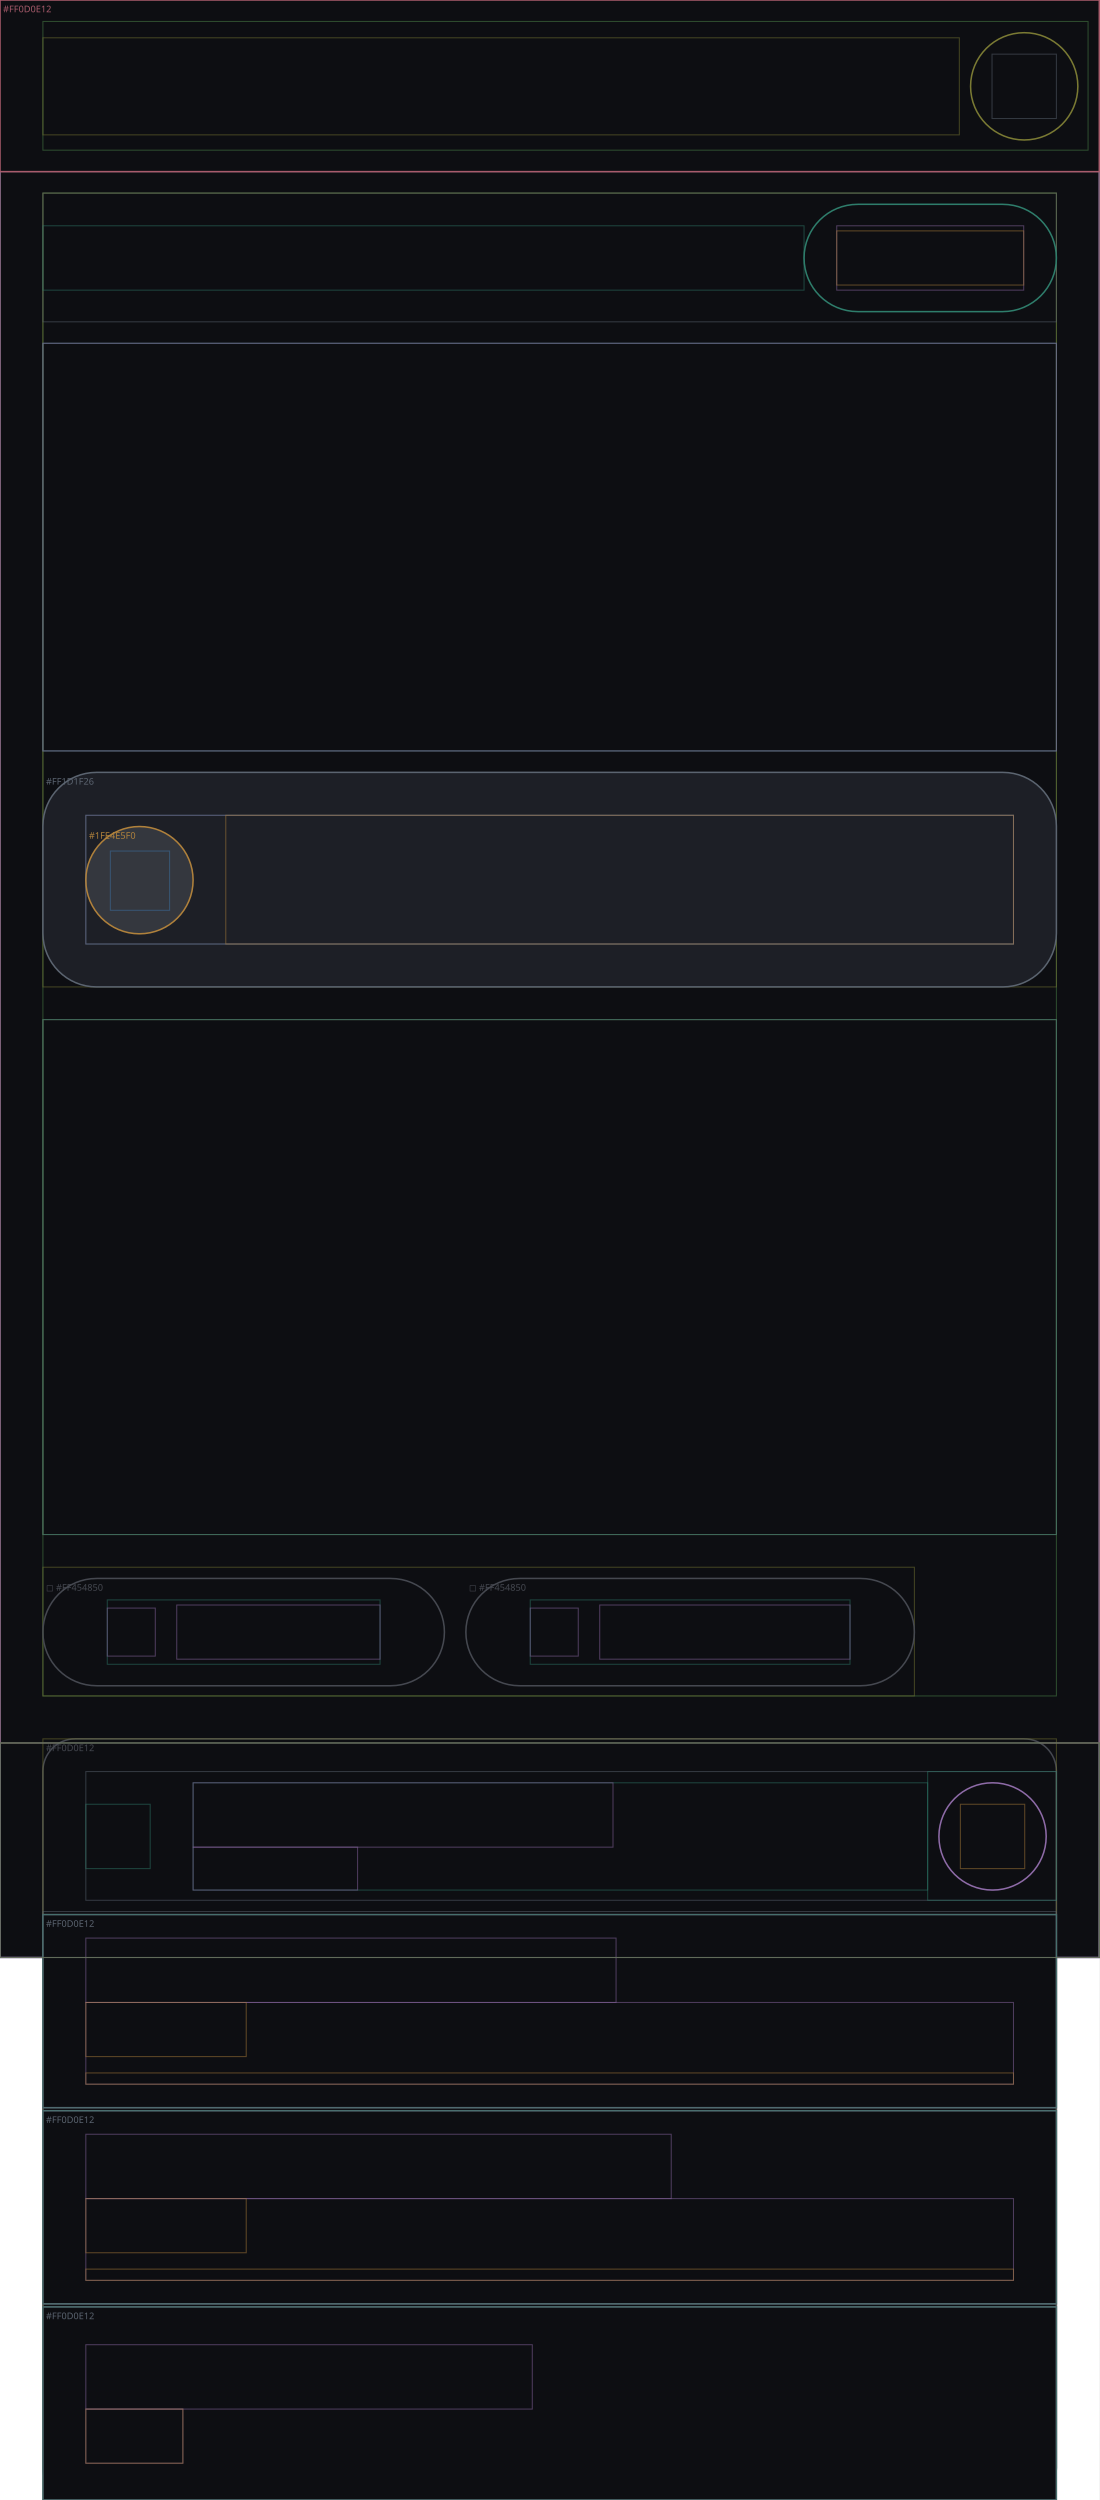
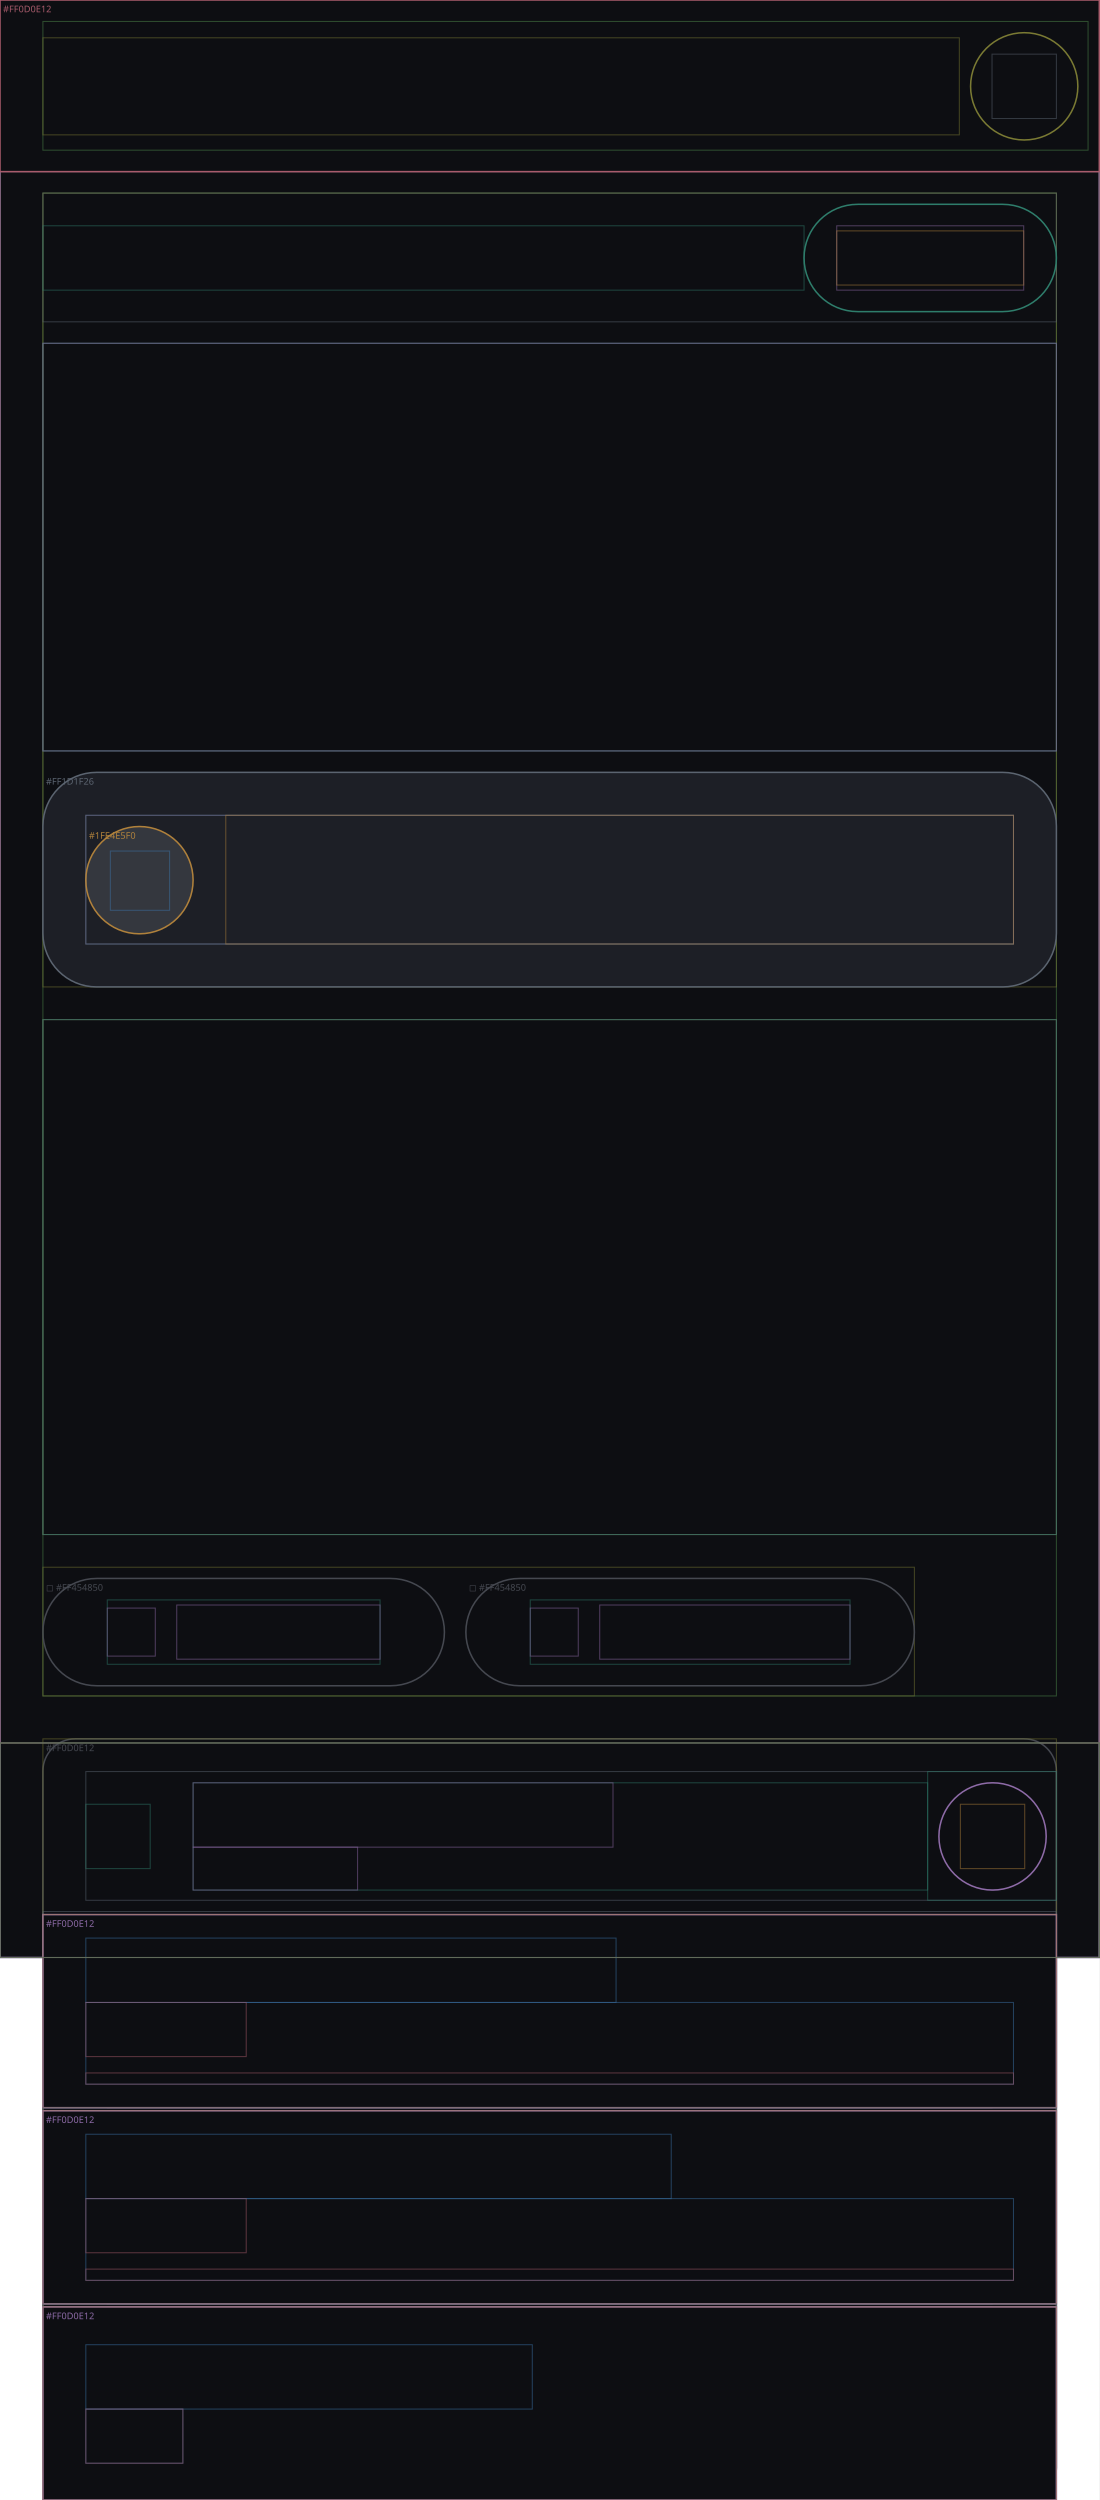
<svg xmlns="http://www.w3.org/2000/svg" viewBox="0 0 1076 2447" width="1076" height="2447" role="img" aria-label="composeApp/PlayStorePhoneHomeDark layout wireframe">
  <rect width="1076" height="2447" fill="#ffffff" />
  <g>
    <rect x="0" y="0" width="1076" height="1916" fill="none" fill-opacity="0" stroke="#5B6470" stroke-width="1" stroke-opacity="0.5" />
  </g>
  <g>
    <rect x="0" y="0" width="1076" height="1916" fill="none" fill-opacity="0" stroke="#2E7D6B" stroke-width="1" stroke-opacity="0.5" />
  </g>
  <g>
    <rect x="0" y="0" width="1076" height="1916" fill="#0D0E12" fill-opacity="1" stroke="#8E6BA8" stroke-width="1.5" stroke-opacity="1" />
    <text x="3" y="12" font-family="system-ui, sans-serif" font-size="9" fill="#8E6BA8">#FF0D0E12</text>
  </g>
  <g>
    <rect x="0" y="0" width="1076" height="1916" fill="none" fill-opacity="0" stroke="#B0813B" stroke-width="1" stroke-opacity="0.5" />
  </g>
  <g>
    <rect x="0" y="0" width="1076" height="1916" fill="none" fill-opacity="0" stroke="#3B72A8" stroke-width="1" stroke-opacity="0.5" />
  </g>
  <g>
    <rect x="0" y="168" width="1076" height="1538" fill="none" fill-opacity="0" stroke="#A85B6B" stroke-width="1" stroke-opacity="0.5" />
  </g>
  <g>
    <rect x="42" y="189" width="992" height="1471" fill="none" fill-opacity="0" stroke="#4F8A4A" stroke-width="1" stroke-opacity="0.5" />
  </g>
  <g>
    <rect x="42" y="189" width="992" height="777" fill="none" fill-opacity="0" stroke="#7A7A33" stroke-width="1" stroke-opacity="0.5" />
  </g>
  <g>
    <rect x="42" y="189" width="992" height="126" fill="none" fill-opacity="0" stroke="#5B6470" stroke-width="1" stroke-opacity="0.5" />
  </g>
  <g>
    <rect x="42" y="221" width="745" height="63" fill="none" fill-opacity="0" stroke="#2E7D6B" stroke-width="1" stroke-opacity="0.5" />
  </g>
  <g>
    <path d="M839.5,200 H981.5 A52.5,52.5 0 0 1 1034,252.5 V252.5 A52.5,52.5 0 0 1 981.5,305 H839.5 A52.5,52.5 0 0 1 787,252.5 V252.5 A52.5,52.5 0 0 1 839.5,200 Z" fill="none" fill-opacity="0" stroke="#2E7D6B" stroke-width="1.5" stroke-opacity="1" />
  </g>
  <g>
    <rect x="819" y="221" width="183" height="63" fill="none" fill-opacity="0" stroke="#8E6BA8" stroke-width="1" stroke-opacity="0.5" />
  </g>
  <g>
    <rect x="819" y="226" width="183" height="53" fill="none" fill-opacity="0" stroke="#B0813B" stroke-width="1" stroke-opacity="0.5" />
  </g>
  <g>
    <rect x="42" y="336" width="992" height="399" fill="none" fill-opacity="0" stroke="#5B6470" stroke-width="1" stroke-opacity="0.5" />
  </g>
  <g>
    <rect x="42" y="336" width="992" height="399" fill="none" fill-opacity="0" stroke="#2E7D6B" stroke-width="1" stroke-opacity="0.5" />
  </g>
  <g>
    <rect x="42" y="336" width="992" height="399" fill="none" fill-opacity="0" stroke="#8E6BA8" stroke-width="1" stroke-opacity="0.5" />
  </g>
  <g>
    <path d="M94.5,756 H981.5 A52.5,52.5 0 0 1 1034,808.5 V913.5 A52.5,52.5 0 0 1 981.5,966 H94.5 A52.5,52.5 0 0 1 42,913.5 V808.5 A52.5,52.5 0 0 1 94.5,756 Z" fill="#1D1F26" fill-opacity="1" stroke="#5B6470" stroke-width="1.5" stroke-opacity="1" />
    <text x="45" y="768" font-family="system-ui, sans-serif" font-size="9" fill="#5B6470">#FF1D1F26</text>
  </g>
  <g>
    <rect x="84" y="798" width="908" height="126" fill="none" fill-opacity="0" stroke="#2E7D6B" stroke-width="1" stroke-opacity="0.5" />
  </g>
  <g>
    <rect x="84" y="798" width="908" height="126" fill="none" fill-opacity="0" stroke="#8E6BA8" stroke-width="1" stroke-opacity="0.5" />
  </g>
  <g>
    <path d="M136.5,809 H136.5 A52.5,52.5 0 0 1 189,861.5 V861.5 A52.5,52.5 0 0 1 136.5,914 H136.5 A52.5,52.5 0 0 1 84,861.5 V861.5 A52.5,52.5 0 0 1 136.5,809 Z" fill="#E4E5F0" fill-opacity="0.122" stroke="#B0813B" stroke-width="1.5" stroke-opacity="1" />
    <text x="87" y="821" font-family="system-ui, sans-serif" font-size="9" fill="#B0813B">#1FE4E5F0</text>
  </g>
  <g>
    <rect x="108" y="833" width="58" height="58" fill="none" fill-opacity="0" stroke="#3B72A8" stroke-width="1" stroke-opacity="0.5" />
  </g>
  <g>
    <rect x="221" y="798" width="771" height="126" fill="none" fill-opacity="0" stroke="#B0813B" stroke-width="1" stroke-opacity="0.5" />
  </g>
  <g>
    <rect x="42" y="998" width="992" height="504" fill="none" fill-opacity="0" stroke="#7A7A33" stroke-width="1" stroke-opacity="0.5" />
  </g>
  <g>
    <rect x="42" y="998" width="992" height="504" fill="none" fill-opacity="0" stroke="#5B6470" stroke-width="1" stroke-opacity="0.5" />
  </g>
  <g>
    <rect x="42" y="998" width="992" height="504" fill="none" fill-opacity="0" stroke="#2E7D6B" stroke-width="1" stroke-opacity="0.5" />
  </g>
  <g>
    <rect x="42" y="1534" width="853" height="126" fill="none" fill-opacity="0" stroke="#7A7A33" stroke-width="1" stroke-opacity="0.5" />
  </g>
  <g>
    <path d="M94.5,1545 H382.5 A52.5,52.5 0 0 1 435,1597.5 V1597.5 A52.5,52.5 0 0 1 382.5,1650 H94.5 A52.5,52.5 0 0 1 42,1597.5 V1597.5 A52.5,52.5 0 0 1 94.5,1545 Z" fill="none" fill-opacity="0" stroke="#454850" stroke-width="1.5" stroke-opacity="1" />
    <text x="45" y="1557" font-family="system-ui, sans-serif" font-size="9" fill="#454850">◻ #FF454850</text>
  </g>
  <g>
    <rect x="105" y="1566" width="267" height="63" fill="none" fill-opacity="0" stroke="#2E7D6B" stroke-width="1" stroke-opacity="0.5" />
  </g>
  <g>
    <rect x="105" y="1574" width="47" height="47" fill="none" fill-opacity="0" stroke="#8E6BA8" stroke-width="1" stroke-opacity="0.5" />
  </g>
  <g>
    <rect x="173" y="1571" width="199" height="53" fill="none" fill-opacity="0" stroke="#8E6BA8" stroke-width="1" stroke-opacity="0.5" />
  </g>
  <g>
    <path d="M508.5,1545 H842.5 A52.5,52.5 0 0 1 895,1597.5 V1597.5 A52.5,52.5 0 0 1 842.5,1650 H508.5 A52.5,52.5 0 0 1 456,1597.5 V1597.5 A52.5,52.5 0 0 1 508.5,1545 Z" fill="none" fill-opacity="0" stroke="#454850" stroke-width="1.5" stroke-opacity="1" />
    <text x="459" y="1557" font-family="system-ui, sans-serif" font-size="9" fill="#454850">◻ #FF454850</text>
  </g>
  <g>
    <rect x="519" y="1566" width="313" height="63" fill="none" fill-opacity="0" stroke="#2E7D6B" stroke-width="1" stroke-opacity="0.5" />
  </g>
  <g>
    <rect x="519" y="1574" width="47" height="47" fill="none" fill-opacity="0" stroke="#8E6BA8" stroke-width="1" stroke-opacity="0.5" />
  </g>
  <g>
    <rect x="587" y="1571" width="245" height="53" fill="none" fill-opacity="0" stroke="#8E6BA8" stroke-width="1" stroke-opacity="0.5" />
  </g>
  <g>
    <path d="M73.5,1702 H1002.5 A31.5,31.5 0 0 1 1034,1733.5 V2415.5 A31.5,31.5 0 0 1 1002.5,2447 H73.5 A31.5,31.5 0 0 1 42,2415.5 V1733.5 A31.5,31.5 0 0 1 73.5,1702 Z" fill="#0D0E12" fill-opacity="1" stroke="#454850" stroke-width="1.5" stroke-opacity="1" />
    <text x="45" y="1714" font-family="system-ui, sans-serif" font-size="9" fill="#454850">#FF0D0E12</text>
  </g>
  <g>
    <rect x="42" y="1702" width="992" height="745" fill="none" fill-opacity="0" stroke="#7A7A33" stroke-width="1" stroke-opacity="0.5" />
  </g>
  <g>
    <rect x="84" y="1734" width="950" height="126" fill="none" fill-opacity="0" stroke="#5B6470" stroke-width="1" stroke-opacity="0.5" />
  </g>
  <g>
    <rect x="84" y="1766" width="63" height="63" fill="none" fill-opacity="0" stroke="#2E7D6B" stroke-width="1" stroke-opacity="0.5" />
  </g>
  <g>
    <rect x="189" y="1745" width="719" height="105" fill="none" fill-opacity="0" stroke="#2E7D6B" stroke-width="1" stroke-opacity="0.5" />
  </g>
  <g>
    <rect x="189" y="1745" width="411" height="63" fill="none" fill-opacity="0" stroke="#8E6BA8" stroke-width="1" stroke-opacity="0.5" />
  </g>
  <g>
    <rect x="189" y="1808" width="161" height="42" fill="none" fill-opacity="0" stroke="#8E6BA8" stroke-width="1" stroke-opacity="0.5" />
  </g>
  <g>
    <rect x="908" y="1734" width="126" height="126" fill="none" fill-opacity="0" stroke="#2E7D6B" stroke-width="1" stroke-opacity="0.5" />
  </g>
  <g>
    <path d="M971.5,1745 H971.5 A52.5,52.5 0 0 1 1024,1797.5 V1797.5 A52.5,52.5 0 0 1 971.5,1850 H971.5 A52.5,52.5 0 0 1 919,1797.5 V1797.5 A52.5,52.5 0 0 1 971.5,1745 Z" fill="none" fill-opacity="0" stroke="#8E6BA8" stroke-width="1.5" stroke-opacity="1" />
  </g>
  <g>
    <rect x="940" y="1766" width="63" height="63" fill="none" fill-opacity="0" stroke="#B0813B" stroke-width="1" stroke-opacity="0.5" />
  </g>
  <g>
    <rect x="42" y="1871" width="992" height="3" fill="none" fill-opacity="0" stroke="#5B6470" stroke-width="1" stroke-opacity="0.5" />
  </g>
  <g>
-     <rect x="42" y="1874" width="992" height="189" fill="#0D0E12" fill-opacity="1" stroke="#5B6470" stroke-width="1.5" stroke-opacity="1" />
-     <text x="45" y="1886" font-family="system-ui, sans-serif" font-size="9" fill="#5B6470">#FF0D0E12</text>
+     <rect x="42" y="1874" width="992" height="189" fill="none" fill-opacity="0" stroke="#5B6470" stroke-width="1" stroke-opacity="0.5" />
  </g>
  <g>
    <rect x="42" y="1874" width="992" height="189" fill="none" fill-opacity="0" stroke="#2E7D6B" stroke-width="1" stroke-opacity="0.5" />
  </g>
  <g>
-     <rect x="84" y="1897" width="519" height="63" fill="none" fill-opacity="0" stroke="#8E6BA8" stroke-width="1" stroke-opacity="0.5" />
-   </g>
-   <g>
-     <rect x="84" y="1960" width="908" height="80" fill="none" fill-opacity="0" stroke="#8E6BA8" stroke-width="1" stroke-opacity="0.5" />
-   </g>
-   <g>
-     <rect x="84" y="1960" width="157" height="53" fill="none" fill-opacity="0" stroke="#B0813B" stroke-width="1" stroke-opacity="0.5" />
-   </g>
-   <g>
-     <rect x="84" y="2029" width="908" height="11" fill="none" fill-opacity="0" stroke="#B0813B" stroke-width="1" stroke-opacity="0.5" />
+     <rect x="105" y="1874" width="866" height="189" fill="none" fill-opacity="0" stroke="#8E6BA8" stroke-width="1" stroke-opacity="0.5" />
+   </g>
+   <g>
+     <rect x="42" y="1874" width="992" height="189" fill="none" fill-opacity="0" stroke="#2E7D6B" stroke-width="1" stroke-opacity="0.5" />
+   </g>
+   <g>
+     <rect x="42" y="1874" width="992" height="189" fill="#0D0E12" fill-opacity="1" stroke="#8E6BA8" stroke-width="1.5" stroke-opacity="1" />
+     <text x="45" y="1886" font-family="system-ui, sans-serif" font-size="9" fill="#8E6BA8">#FF0D0E12</text>
+   </g>
+   <g>
+     <rect x="42" y="1874" width="992" height="189" fill="none" fill-opacity="0" stroke="#B0813B" stroke-width="1" stroke-opacity="0.5" />
+   </g>
+   <g>
+     <rect x="84" y="1897" width="519" height="63" fill="none" fill-opacity="0" stroke="#3B72A8" stroke-width="1" stroke-opacity="0.5" />
+   </g>
+   <g>
+     <rect x="84" y="1960" width="908" height="80" fill="none" fill-opacity="0" stroke="#3B72A8" stroke-width="1" stroke-opacity="0.5" />
+   </g>
+   <g>
+     <rect x="84" y="1960" width="157" height="53" fill="none" fill-opacity="0" stroke="#A85B6B" stroke-width="1" stroke-opacity="0.5" />
+   </g>
+   <g>
+     <rect x="84" y="2029" width="908" height="11" fill="none" fill-opacity="0" stroke="#A85B6B" stroke-width="1" stroke-opacity="0.5" />
  </g>
  <g>
    <rect x="42" y="2063" width="992" height="3" fill="none" fill-opacity="0" stroke="#5B6470" stroke-width="1" stroke-opacity="0.5" />
  </g>
  <g>
-     <rect x="42" y="2066" width="992" height="189" fill="#0D0E12" fill-opacity="1" stroke="#5B6470" stroke-width="1.5" stroke-opacity="1" />
-     <text x="45" y="2078" font-family="system-ui, sans-serif" font-size="9" fill="#5B6470">#FF0D0E12</text>
+     <rect x="42" y="2066" width="992" height="189" fill="none" fill-opacity="0" stroke="#5B6470" stroke-width="1" stroke-opacity="0.5" />
  </g>
  <g>
    <rect x="42" y="2066" width="992" height="189" fill="none" fill-opacity="0" stroke="#2E7D6B" stroke-width="1" stroke-opacity="0.5" />
  </g>
  <g>
-     <rect x="84" y="2089" width="573" height="63" fill="none" fill-opacity="0" stroke="#8E6BA8" stroke-width="1" stroke-opacity="0.5" />
-   </g>
-   <g>
-     <rect x="84" y="2152" width="908" height="80" fill="none" fill-opacity="0" stroke="#8E6BA8" stroke-width="1" stroke-opacity="0.5" />
-   </g>
-   <g>
-     <rect x="84" y="2152" width="157" height="53" fill="none" fill-opacity="0" stroke="#B0813B" stroke-width="1" stroke-opacity="0.5" />
-   </g>
-   <g>
-     <rect x="84" y="2221" width="908" height="11" fill="none" fill-opacity="0" stroke="#B0813B" stroke-width="1" stroke-opacity="0.5" />
+     <rect x="105" y="2066" width="866" height="189" fill="none" fill-opacity="0" stroke="#8E6BA8" stroke-width="1" stroke-opacity="0.5" />
+   </g>
+   <g>
+     <rect x="42" y="2066" width="992" height="189" fill="none" fill-opacity="0" stroke="#2E7D6B" stroke-width="1" stroke-opacity="0.5" />
+   </g>
+   <g>
+     <rect x="42" y="2066" width="992" height="189" fill="#0D0E12" fill-opacity="1" stroke="#8E6BA8" stroke-width="1.5" stroke-opacity="1" />
+     <text x="45" y="2078" font-family="system-ui, sans-serif" font-size="9" fill="#8E6BA8">#FF0D0E12</text>
+   </g>
+   <g>
+     <rect x="42" y="2066" width="992" height="189" fill="none" fill-opacity="0" stroke="#B0813B" stroke-width="1" stroke-opacity="0.5" />
+   </g>
+   <g>
+     <rect x="84" y="2089" width="573" height="63" fill="none" fill-opacity="0" stroke="#3B72A8" stroke-width="1" stroke-opacity="0.5" />
+   </g>
+   <g>
+     <rect x="84" y="2152" width="908" height="80" fill="none" fill-opacity="0" stroke="#3B72A8" stroke-width="1" stroke-opacity="0.5" />
+   </g>
+   <g>
+     <rect x="84" y="2152" width="157" height="53" fill="none" fill-opacity="0" stroke="#A85B6B" stroke-width="1" stroke-opacity="0.5" />
+   </g>
+   <g>
+     <rect x="84" y="2221" width="908" height="11" fill="none" fill-opacity="0" stroke="#A85B6B" stroke-width="1" stroke-opacity="0.5" />
  </g>
  <g>
    <rect x="42" y="2255" width="992" height="3" fill="none" fill-opacity="0" stroke="#5B6470" stroke-width="1" stroke-opacity="0.5" />
  </g>
  <g>
-     <rect x="42" y="2258" width="992" height="189" fill="#0D0E12" fill-opacity="1" stroke="#5B6470" stroke-width="1.5" stroke-opacity="1" />
-     <text x="45" y="2270" font-family="system-ui, sans-serif" font-size="9" fill="#5B6470">#FF0D0E12</text>
+     <rect x="42" y="2258" width="992" height="189" fill="none" fill-opacity="0" stroke="#5B6470" stroke-width="1" stroke-opacity="0.5" />
  </g>
  <g>
    <rect x="42" y="2258" width="992" height="189" fill="none" fill-opacity="0" stroke="#2E7D6B" stroke-width="1" stroke-opacity="0.5" />
  </g>
  <g>
-     <rect x="84" y="2295" width="437" height="63" fill="none" fill-opacity="0" stroke="#8E6BA8" stroke-width="1" stroke-opacity="0.5" />
-   </g>
-   <g>
-     <rect x="84" y="2358" width="95" height="53" fill="none" fill-opacity="0" stroke="#8E6BA8" stroke-width="1" stroke-opacity="0.5" />
-   </g>
-   <g>
-     <rect x="84" y="2358" width="95" height="53" fill="none" fill-opacity="0" stroke="#B0813B" stroke-width="1" stroke-opacity="0.5" />
+     <rect x="105" y="2258" width="866" height="189" fill="none" fill-opacity="0" stroke="#8E6BA8" stroke-width="1" stroke-opacity="0.5" />
+   </g>
+   <g>
+     <rect x="42" y="2258" width="992" height="189" fill="none" fill-opacity="0" stroke="#2E7D6B" stroke-width="1" stroke-opacity="0.5" />
+   </g>
+   <g>
+     <rect x="42" y="2258" width="992" height="189" fill="#0D0E12" fill-opacity="1" stroke="#8E6BA8" stroke-width="1.5" stroke-opacity="1" />
+     <text x="45" y="2270" font-family="system-ui, sans-serif" font-size="9" fill="#8E6BA8">#FF0D0E12</text>
+   </g>
+   <g>
+     <rect x="42" y="2258" width="992" height="189" fill="none" fill-opacity="0" stroke="#B0813B" stroke-width="1" stroke-opacity="0.5" />
+   </g>
+   <g>
+     <rect x="84" y="2295" width="437" height="63" fill="none" fill-opacity="0" stroke="#3B72A8" stroke-width="1" stroke-opacity="0.5" />
+   </g>
+   <g>
+     <rect x="84" y="2358" width="95" height="53" fill="none" fill-opacity="0" stroke="#3B72A8" stroke-width="1" stroke-opacity="0.5" />
+   </g>
+   <g>
+     <rect x="84" y="2358" width="95" height="53" fill="none" fill-opacity="0" stroke="#A85B6B" stroke-width="1" stroke-opacity="0.5" />
  </g>
  <g>
    <rect x="0" y="0" width="1076" height="168" fill="none" fill-opacity="0" stroke="#3B72A8" stroke-width="1" stroke-opacity="0.5" />
  </g>
  <g>
    <rect x="0" y="0" width="1076" height="168" fill="#0D0E12" fill-opacity="1" stroke="#A85B6B" stroke-width="1.5" stroke-opacity="1" />
    <text x="3" y="12" font-family="system-ui, sans-serif" font-size="9" fill="#A85B6B">#FF0D0E12</text>
  </g>
  <g>
    <rect x="42" y="21" width="1023" height="126" fill="none" fill-opacity="0" stroke="#4F8A4A" stroke-width="1" stroke-opacity="0.5" />
  </g>
  <g>
    <rect x="42" y="37" width="897" height="95" fill="none" fill-opacity="0" stroke="#7A7A33" stroke-width="1" stroke-opacity="0.5" />
  </g>
  <g>
    <path d="M1002.5,32 H1002.5 A52.5,52.5 0 0 1 1055,84.5 V84.5 A52.5,52.5 0 0 1 1002.5,137 H1002.5 A52.5,52.5 0 0 1 950,84.5 V84.5 A52.5,52.5 0 0 1 1002.5,32 Z" fill="none" fill-opacity="0" stroke="#7A7A33" stroke-width="1.5" stroke-opacity="1" />
  </g>
  <g>
    <rect x="971" y="53" width="63" height="63" fill="none" fill-opacity="0" stroke="#5B6470" stroke-width="1" stroke-opacity="0.5" />
  </g>
  <g>
    <rect x="0" y="1706" width="1076" height="210" fill="none" fill-opacity="0" stroke="#3B72A8" stroke-width="1" stroke-opacity="0.5" />
  </g>
  <g>
    <rect x="0" y="1706" width="1076" height="210" fill="none" fill-opacity="0" stroke="#A85B6B" stroke-width="1" stroke-opacity="0.5" />
  </g>
  <g>
    <rect x="0" y="1706" width="1076" height="210" fill="none" fill-opacity="0" stroke="#4F8A4A" stroke-width="1" stroke-opacity="0.5" />
  </g>
  <g>
    <rect x="0" y="1706" width="1076" height="210" fill="none" fill-opacity="0" stroke="#7A7A33" stroke-width="1" stroke-opacity="0.5" />
  </g>
  <g>
    <rect x="0" y="1706" width="1076" height="210" fill="none" fill-opacity="0" stroke="#5B6470" stroke-width="1" stroke-opacity="0.5" />
  </g>
</svg>
